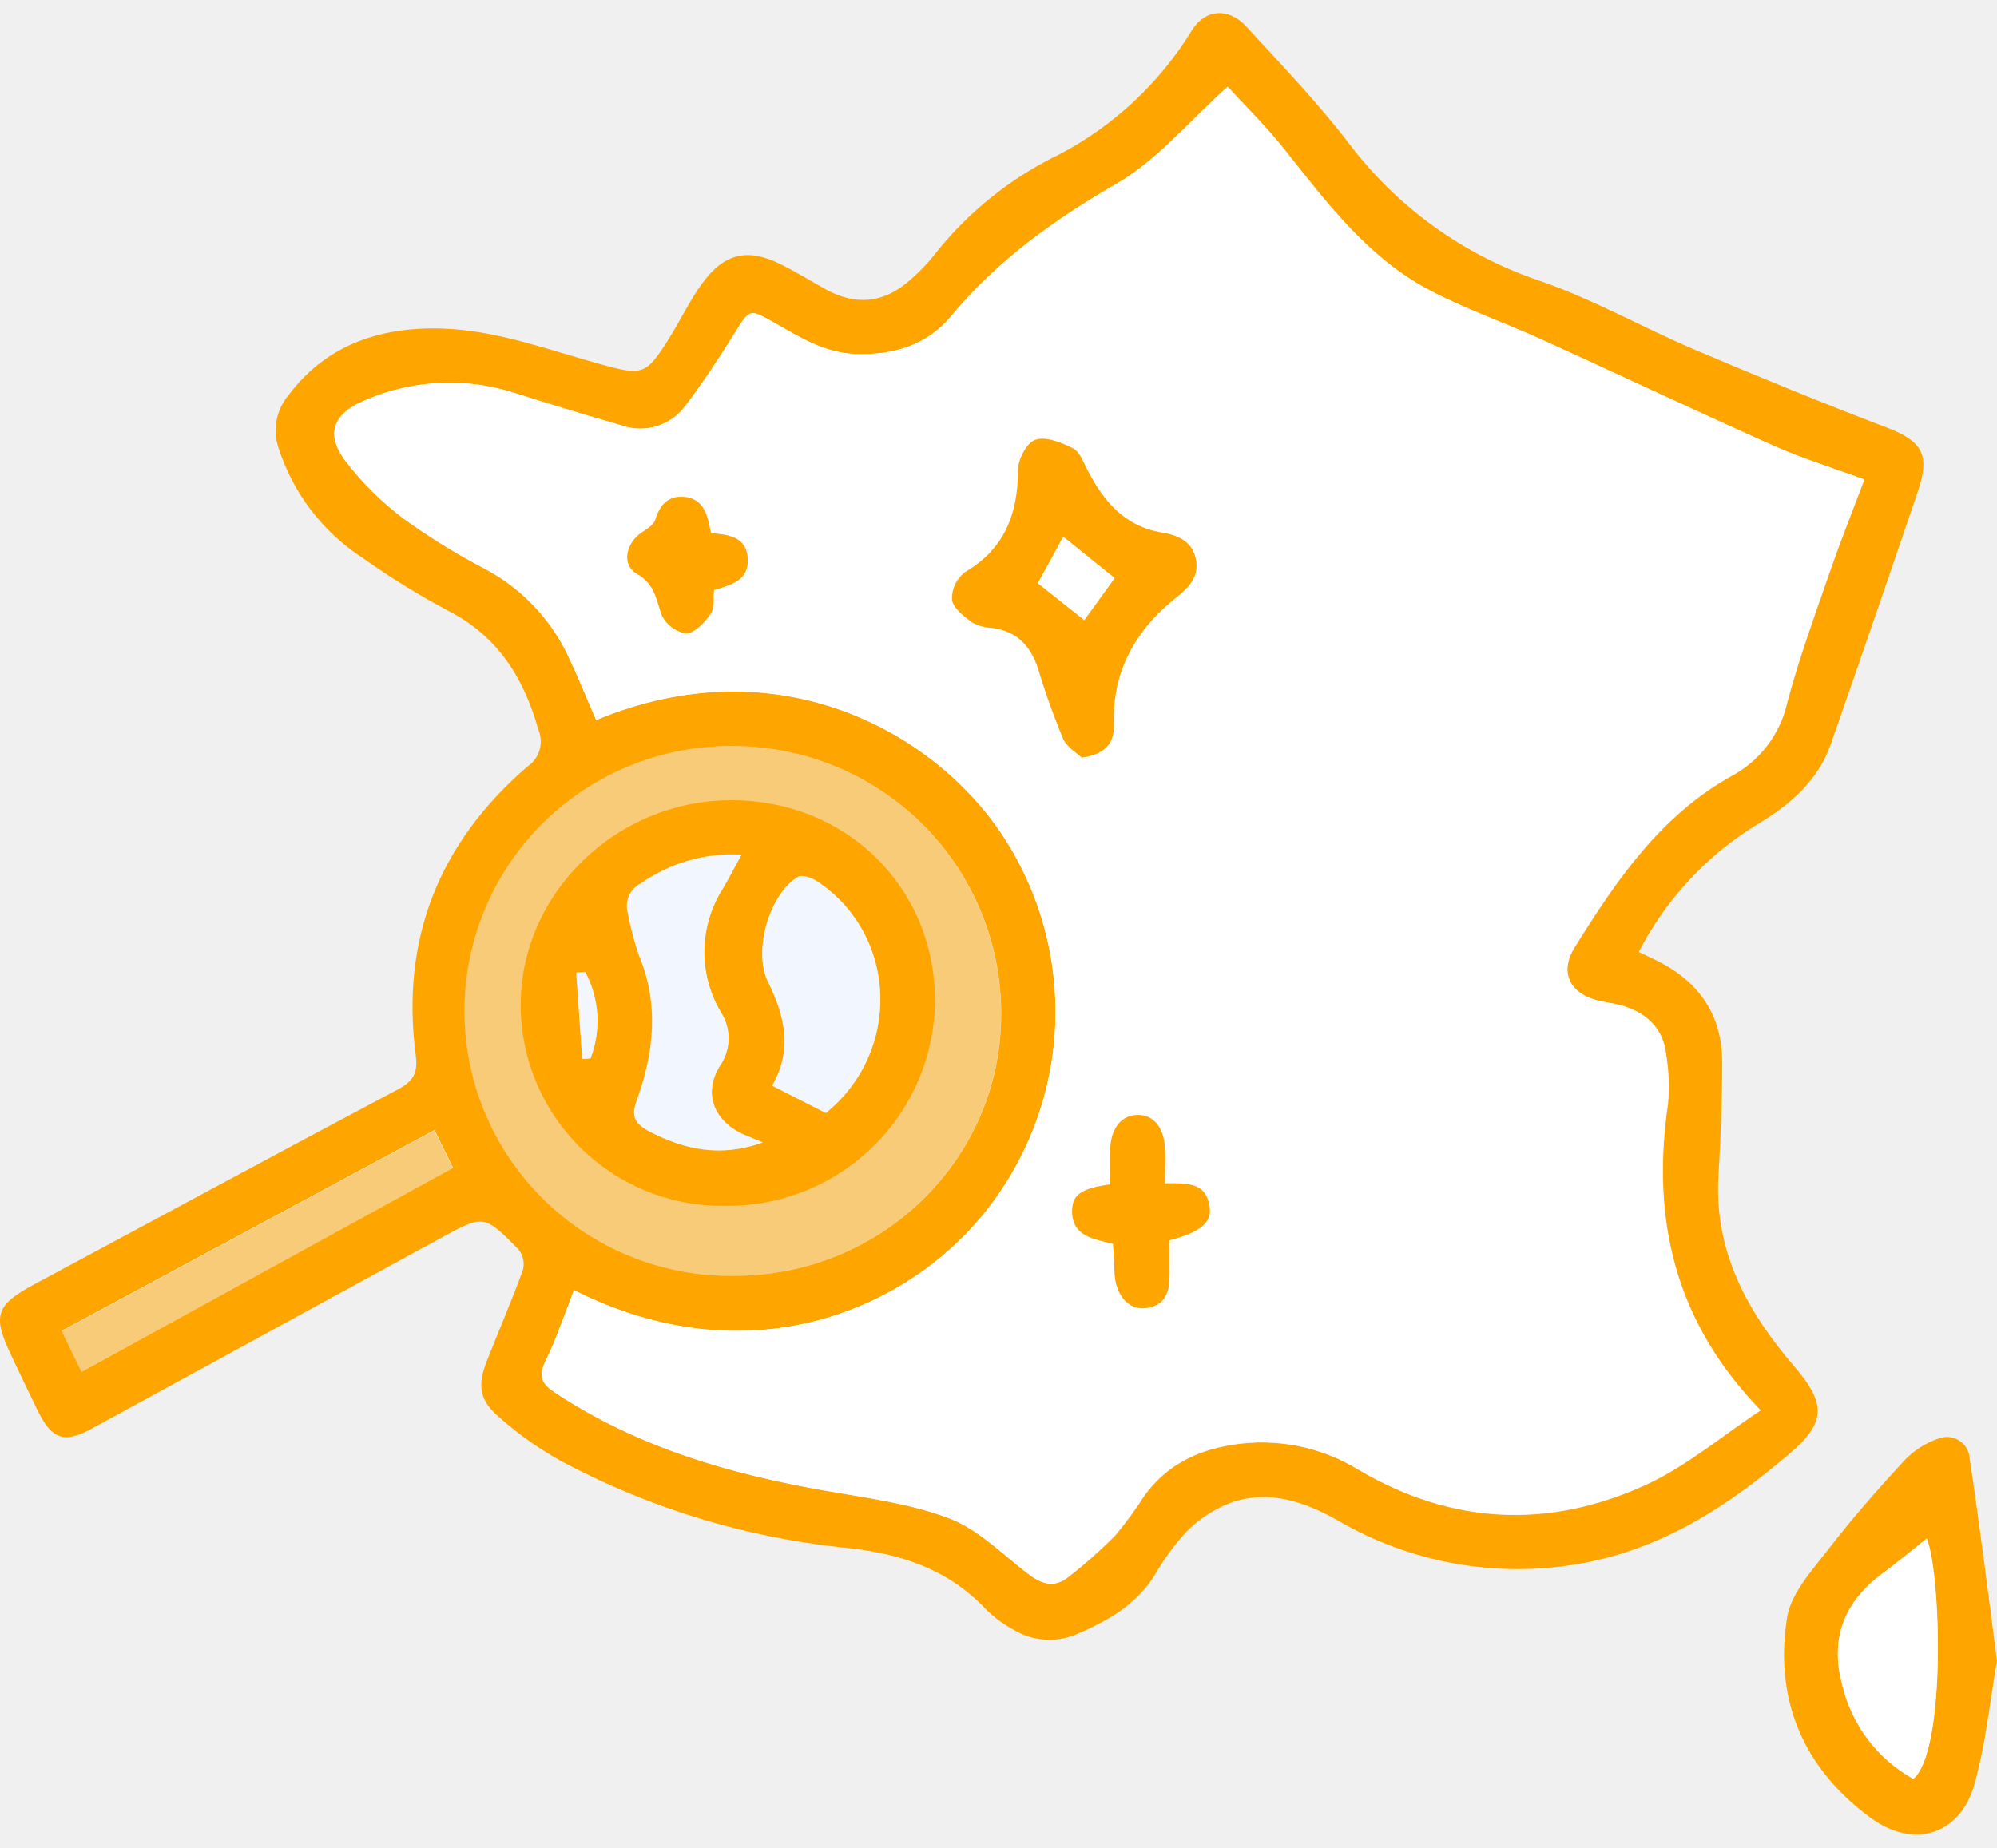
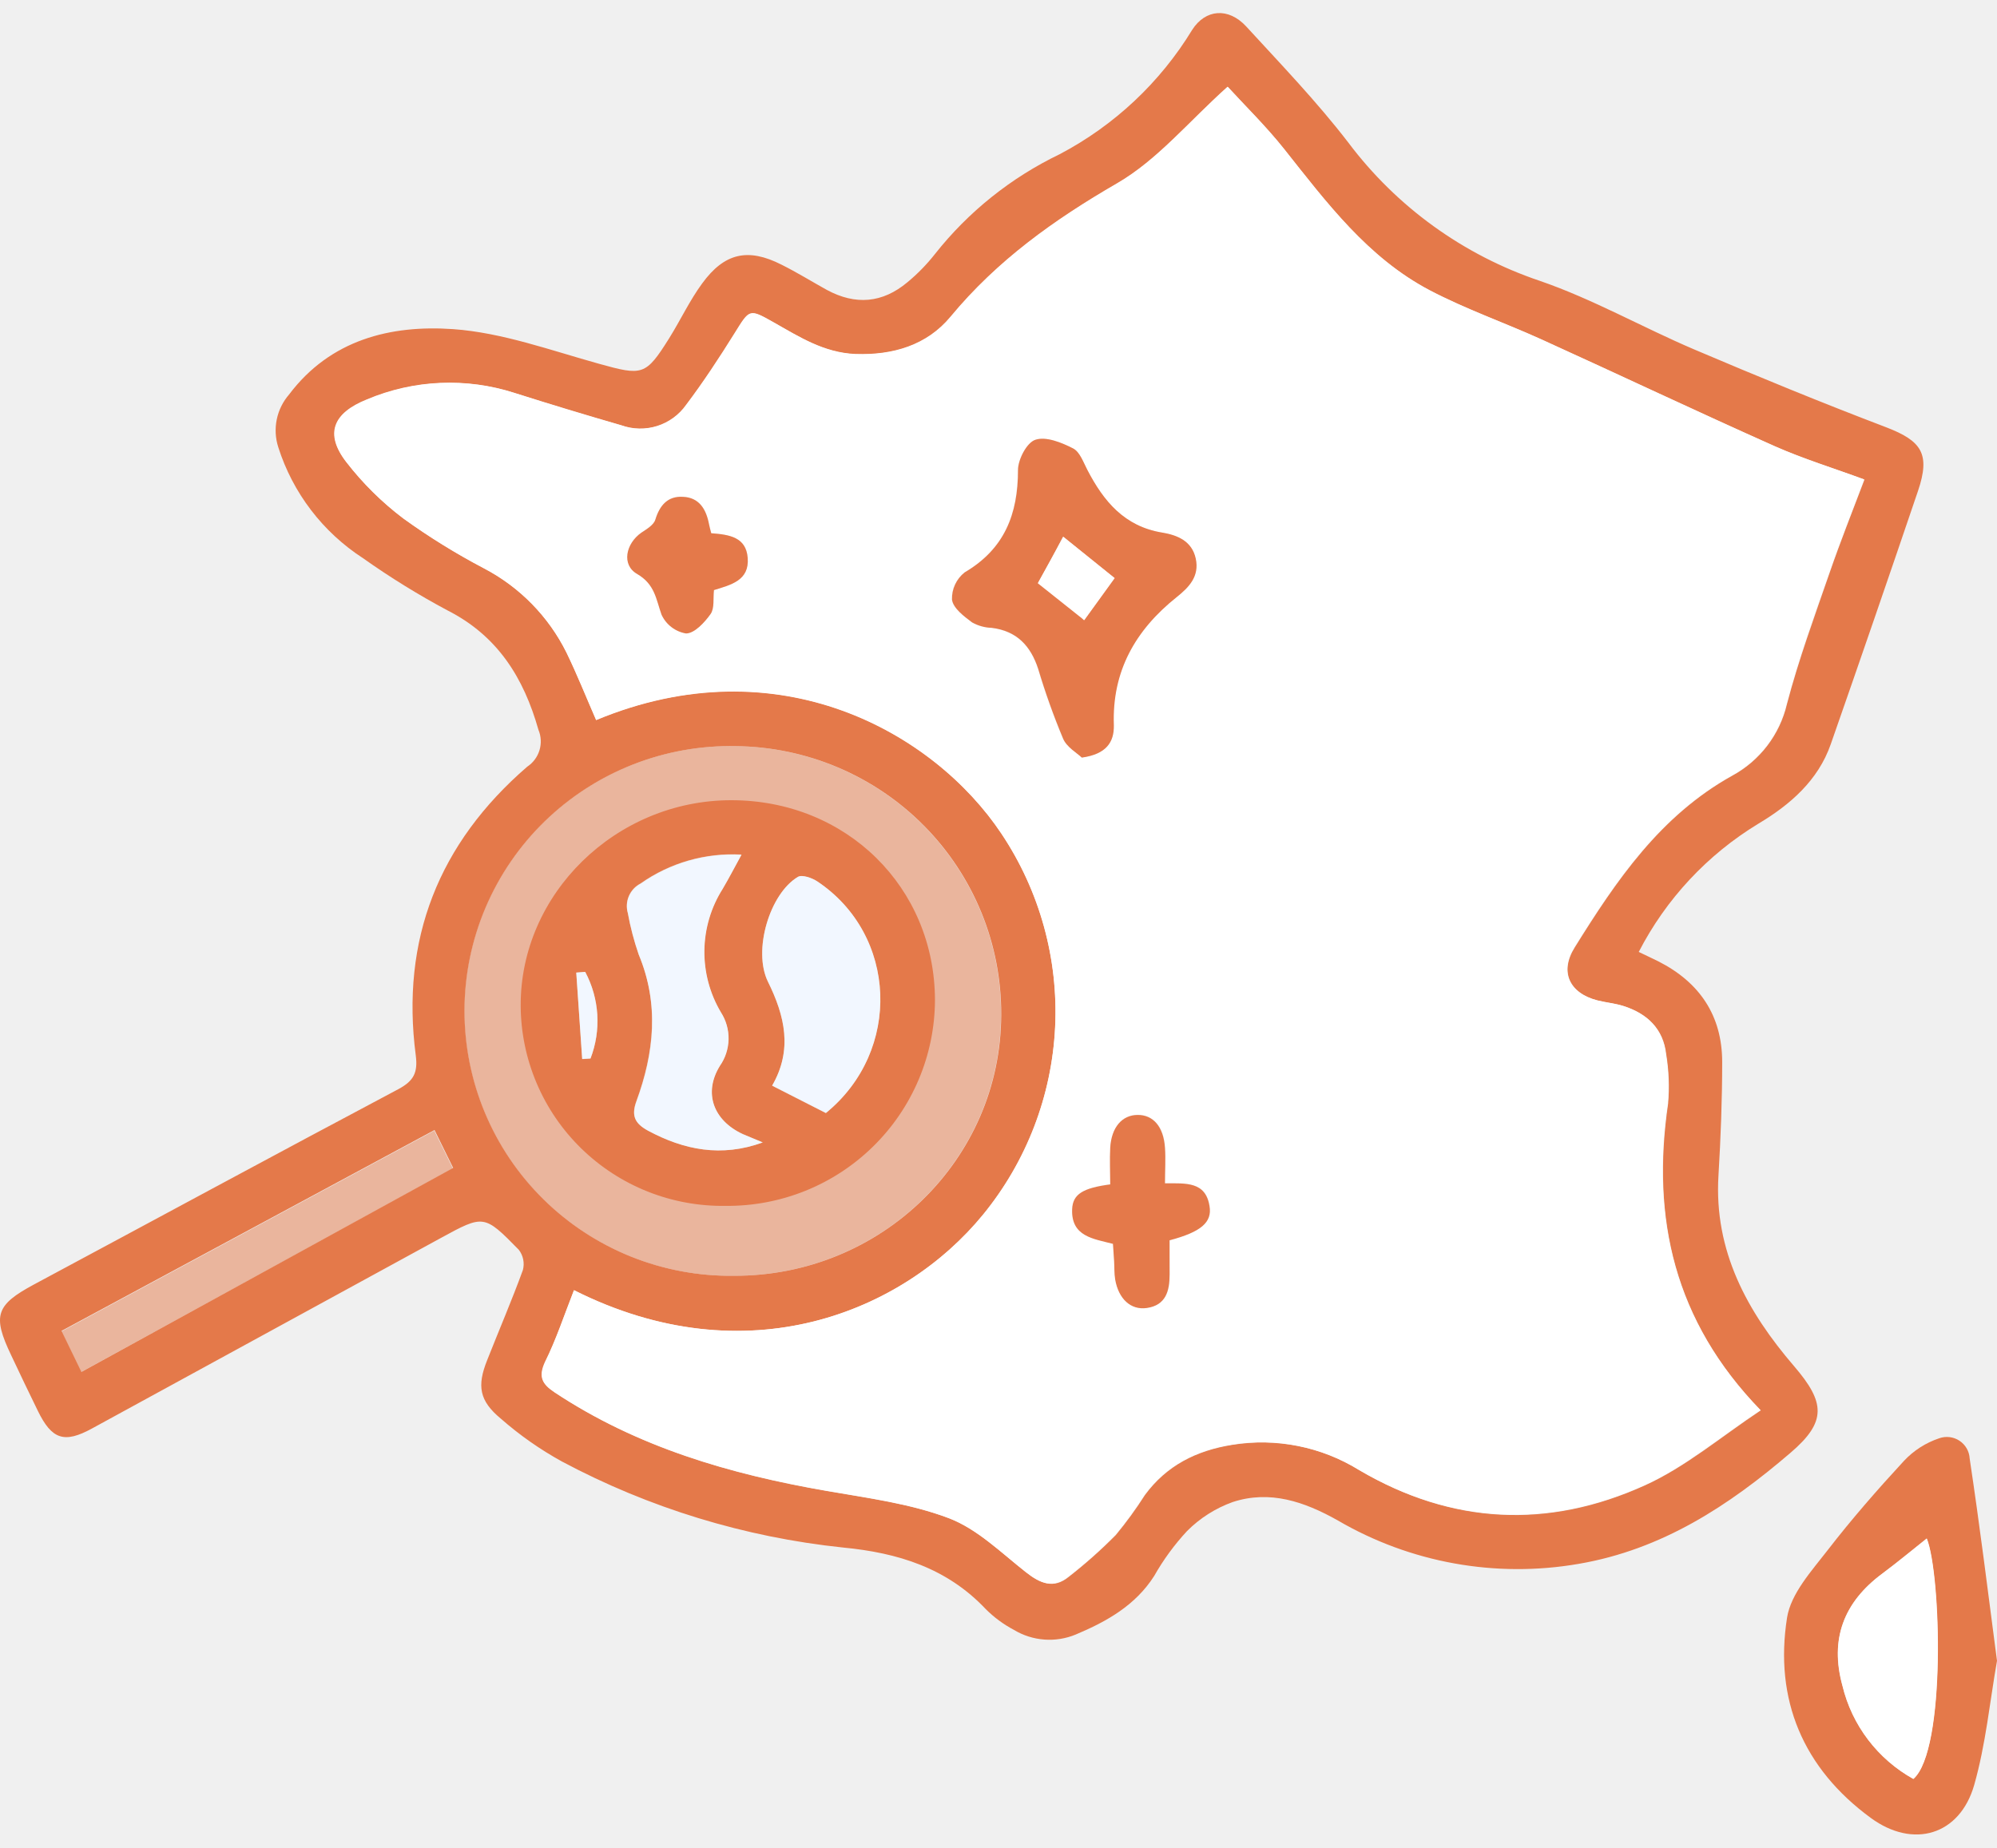
<svg xmlns="http://www.w3.org/2000/svg" width="134" height="124" viewBox="0 0 134 124" fill="none">
-   <path d="M109.961 63.89C110.442 64.124 110.86 64.312 111.274 64.521C114.043 65.925 115.555 68.159 115.56 71.269C115.56 73.813 115.463 76.358 115.31 78.903C115.003 83.966 117.24 88.032 120.387 91.696C122.476 94.129 122.583 95.421 120.147 97.503C115.999 101.065 111.514 104.002 105.941 104.958C100.365 105.927 94.624 104.89 89.744 102.032C87.511 100.78 85.208 99.996 82.715 100.811C81.561 101.226 80.514 101.891 79.65 102.76C78.799 103.677 78.059 104.69 77.443 105.778C76.182 107.752 74.256 108.831 72.187 109.701C71.519 109.979 70.795 110.095 70.073 110.041C69.352 109.987 68.653 109.765 68.034 109.391C67.338 109.023 66.701 108.553 66.144 107.996C63.539 105.233 60.239 104.215 56.567 103.864C49.963 103.172 43.556 101.211 37.702 98.088C36.24 97.283 34.87 96.322 33.616 95.223C32.155 94.017 31.997 93.019 32.691 91.284C33.493 89.248 34.346 87.274 35.087 85.238C35.148 85.006 35.155 84.763 35.107 84.527C35.059 84.292 34.958 84.07 34.811 83.879C32.482 81.503 32.462 81.518 29.576 83.091C21.777 87.355 13.974 91.618 6.165 95.879C4.306 96.897 3.473 96.602 2.543 94.699C1.934 93.454 1.335 92.204 0.745 90.948C-0.521 88.297 -0.276 87.584 2.278 86.21C10.451 81.829 18.573 77.427 26.746 73.091C27.767 72.541 28.043 71.981 27.9 70.847C26.878 63.06 29.433 56.597 35.378 51.457C35.773 51.195 36.063 50.805 36.2 50.352C36.337 49.9 36.312 49.415 36.129 48.979C35.143 45.503 33.407 42.684 30.03 40.969C28.07 39.922 26.177 38.752 24.365 37.468C21.656 35.714 19.643 33.077 18.67 30.007C18.478 29.407 18.444 28.767 18.571 28.149C18.698 27.532 18.982 26.957 19.395 26.48C22.169 22.796 26.214 21.799 30.393 22.089C33.698 22.323 36.952 23.514 40.19 24.414C43.112 25.223 43.321 25.229 44.91 22.689C45.666 21.478 46.289 20.145 47.122 19.015C48.608 16.979 50.187 16.618 52.439 17.763C53.461 18.272 54.483 18.903 55.474 19.453C57.409 20.501 59.218 20.343 60.888 18.944C61.567 18.383 62.183 17.752 62.727 17.061C64.972 14.216 67.839 11.921 71.109 10.348C74.775 8.418 77.847 5.534 79.997 2.002C80.881 0.618 82.419 0.476 83.619 1.773C85.953 4.318 88.37 6.832 90.474 9.57C93.714 13.885 98.192 17.12 103.316 18.847C106.891 20.078 110.217 21.977 113.706 23.463C117.95 25.269 122.226 27.025 126.542 28.669C128.953 29.59 129.541 30.465 128.698 32.954C126.774 38.626 124.823 44.292 122.844 49.951C121.991 52.394 120.101 54.022 117.986 55.284C114.566 57.361 111.789 60.339 109.961 63.89V63.89ZM38.515 86.592C37.861 88.261 37.325 89.885 36.594 91.416C36.124 92.404 36.41 92.897 37.222 93.452C42.77 97.136 48.971 98.943 55.468 100.068C58.237 100.551 61.087 100.918 63.677 101.9C65.593 102.627 67.197 104.225 68.862 105.533C69.807 106.276 70.696 106.663 71.712 105.834C72.826 104.967 73.882 104.028 74.874 103.024C75.58 102.169 76.234 101.272 76.83 100.337C78.286 98.363 80.273 97.36 82.684 96.974C85.641 96.496 88.671 97.099 91.215 98.673C97.431 102.337 103.903 102.633 110.38 99.691C113.103 98.46 115.488 96.429 118.15 94.658C112.337 88.668 110.804 81.763 111.933 74.068C112.028 72.964 111.985 71.853 111.805 70.76C111.616 69.055 110.544 68.037 108.96 67.534C108.388 67.35 107.78 67.299 107.198 67.152C105.298 66.643 104.644 65.223 105.666 63.59C108.46 59.096 111.407 54.75 116.234 52.063C117.152 51.565 117.954 50.879 118.587 50.05C119.22 49.221 119.67 48.268 119.907 47.254C120.688 44.277 121.761 41.366 122.767 38.45C123.488 36.363 124.3 34.318 125.107 32.19C123.064 31.432 121.02 30.806 119.074 29.946C113.838 27.61 108.659 25.157 103.438 22.786C100.956 21.661 98.361 20.75 95.96 19.498C91.787 17.305 89.023 13.595 86.168 9.997C84.957 8.47 83.547 7.096 82.393 5.834C79.783 8.175 77.678 10.755 74.976 12.318C70.747 14.765 66.926 17.498 63.805 21.269C62.221 23.178 59.953 23.86 57.425 23.773C55.31 23.702 53.655 22.623 51.928 21.646C50.284 20.715 50.319 20.755 49.308 22.384C48.297 24.012 47.214 25.641 46.059 27.188C45.585 27.859 44.903 28.356 44.118 28.604C43.333 28.851 42.487 28.834 41.712 28.557C39.328 27.878 36.945 27.156 34.561 26.389C31.31 25.338 27.787 25.491 24.641 26.821C22.358 27.737 21.791 29.132 23.262 31.03C24.358 32.447 25.638 33.713 27.067 34.796C28.793 36.043 30.606 37.165 32.492 38.155C34.879 39.407 36.809 41.376 38.009 43.783C38.729 45.264 39.337 46.801 40.001 48.317C52.22 43.228 62.66 49.137 67.202 55.951C69.761 59.786 71.022 64.337 70.799 68.938C70.575 73.538 68.88 77.947 65.96 81.518C60.622 88.058 50.11 92.429 38.515 86.592V86.592ZM49.242 85.625C59.131 85.656 67.161 77.819 67.181 68.119C67.21 63.377 65.352 58.816 62.014 55.435C58.676 52.054 54.129 50.128 49.369 50.078C47.002 50.031 44.649 50.453 42.447 51.321C40.245 52.189 38.238 53.485 36.544 55.133C34.85 56.781 33.502 58.749 32.579 60.922C31.656 63.094 31.176 65.428 31.168 67.787C31.16 70.146 31.622 72.483 32.53 74.662C33.437 76.841 34.771 78.819 36.453 80.479C38.135 82.139 40.133 83.449 42.328 84.333C44.524 85.216 46.874 85.656 49.242 85.625V85.625ZM5.465 92.078L30.408 78.388L29.157 75.844L4.127 89.325L5.465 92.078Z" fill="orange" />
-   <path d="M134 111.467C133.515 114.22 133.249 117.065 132.468 119.808C131.502 123.172 128.381 124.103 125.531 122.012C120.98 118.678 119.049 114.068 119.912 108.572C120.173 106.948 121.557 105.437 122.64 104.037C124.244 101.961 125.986 99.966 127.748 98.058C128.399 97.359 129.216 96.834 130.123 96.531C130.348 96.451 130.588 96.425 130.825 96.454C131.062 96.484 131.288 96.568 131.487 96.7C131.685 96.832 131.85 97.008 131.968 97.215C132.086 97.421 132.154 97.652 132.166 97.89C132.841 102.373 133.397 106.851 134 111.467ZM128.381 119.396C130.598 117.472 130.215 105.564 129.28 103.259C128.391 103.961 127.365 104.821 126.292 105.62C123.702 107.538 122.767 110.027 123.626 113.141C123.942 114.456 124.529 115.69 125.35 116.767C126.17 117.843 127.206 118.739 128.391 119.396H128.381Z" fill="orange" />
+   <path d="M109.961 63.89C110.442 64.124 110.86 64.312 111.274 64.521C114.043 65.925 115.555 68.159 115.56 71.269C115.56 73.813 115.463 76.358 115.31 78.903C115.003 83.966 117.24 88.032 120.387 91.696C122.476 94.129 122.583 95.421 120.147 97.503C115.999 101.065 111.514 104.002 105.941 104.958C100.365 105.927 94.624 104.89 89.744 102.032C87.511 100.78 85.208 99.996 82.715 100.811C81.561 101.226 80.514 101.891 79.65 102.76C78.799 103.677 78.059 104.69 77.443 105.778C76.182 107.752 74.256 108.831 72.187 109.701C71.519 109.979 70.795 110.095 70.073 110.041C69.352 109.987 68.653 109.765 68.034 109.391C67.338 109.023 66.701 108.553 66.144 107.996C63.539 105.233 60.239 104.215 56.567 103.864C49.963 103.172 43.556 101.211 37.702 98.088C36.24 97.283 34.87 96.322 33.616 95.223C32.155 94.017 31.997 93.019 32.691 91.284C33.493 89.248 34.346 87.274 35.087 85.238C35.148 85.006 35.155 84.763 35.107 84.527C35.059 84.292 34.958 84.07 34.811 83.879C32.482 81.503 32.462 81.518 29.576 83.091C21.777 87.355 13.974 91.618 6.165 95.879C4.306 96.897 3.473 96.602 2.543 94.699C1.934 93.454 1.335 92.204 0.745 90.948C-0.521 88.297 -0.276 87.584 2.278 86.21C10.451 81.829 18.573 77.427 26.746 73.091C27.767 72.541 28.043 71.981 27.9 70.847C26.878 63.06 29.433 56.597 35.378 51.457C35.773 51.195 36.063 50.805 36.2 50.352C36.337 49.9 36.312 49.415 36.129 48.979C35.143 45.503 33.407 42.684 30.03 40.969C28.07 39.922 26.177 38.752 24.365 37.468C21.656 35.714 19.643 33.077 18.67 30.007C18.478 29.407 18.444 28.767 18.571 28.149C18.698 27.532 18.982 26.957 19.395 26.48C22.169 22.796 26.214 21.799 30.393 22.089C33.698 22.323 36.952 23.514 40.19 24.414C43.112 25.223 43.321 25.229 44.91 22.689C45.666 21.478 46.289 20.145 47.122 19.015C48.608 16.979 50.187 16.618 52.439 17.763C53.461 18.272 54.483 18.903 55.474 19.453C57.409 20.501 59.218 20.343 60.888 18.944C61.567 18.383 62.183 17.752 62.727 17.061C64.972 14.216 67.839 11.921 71.109 10.348C74.775 8.418 77.847 5.534 79.997 2.002C80.881 0.618 82.419 0.476 83.619 1.773C85.953 4.318 88.37 6.832 90.474 9.57C93.714 13.885 98.192 17.12 103.316 18.847C106.891 20.078 110.217 21.977 113.706 23.463C117.95 25.269 122.226 27.025 126.542 28.669C128.953 29.59 129.541 30.465 128.698 32.954C126.774 38.626 124.823 44.292 122.844 49.951C121.991 52.394 120.101 54.022 117.986 55.284C114.566 57.361 111.789 60.339 109.961 63.89V63.89ZM38.515 86.592C37.861 88.261 37.325 89.885 36.594 91.416C36.124 92.404 36.41 92.897 37.222 93.452C42.77 97.136 48.971 98.943 55.468 100.068C58.237 100.551 61.087 100.918 63.677 101.9C65.593 102.627 67.197 104.225 68.862 105.533C69.807 106.276 70.696 106.663 71.712 105.834C72.826 104.967 73.882 104.028 74.874 103.024C75.58 102.169 76.234 101.272 76.83 100.337C78.286 98.363 80.273 97.36 82.684 96.974C85.641 96.496 88.671 97.099 91.215 98.673C97.431 102.337 103.903 102.633 110.38 99.691C113.103 98.46 115.488 96.429 118.15 94.658C112.337 88.668 110.804 81.763 111.933 74.068C112.028 72.964 111.985 71.853 111.805 70.76C111.616 69.055 110.544 68.037 108.96 67.534C108.388 67.35 107.78 67.299 107.198 67.152C105.298 66.643 104.644 65.223 105.666 63.59C108.46 59.096 111.407 54.75 116.234 52.063C117.152 51.565 117.954 50.879 118.587 50.05C119.22 49.221 119.67 48.268 119.907 47.254C120.688 44.277 121.761 41.366 122.767 38.45C123.488 36.363 124.3 34.318 125.107 32.19C123.064 31.432 121.02 30.806 119.074 29.946C113.838 27.61 108.659 25.157 103.438 22.786C100.956 21.661 98.361 20.75 95.96 19.498C91.787 17.305 89.023 13.595 86.168 9.997C84.957 8.47 83.547 7.096 82.393 5.834C79.783 8.175 77.678 10.755 74.976 12.318C70.747 14.765 66.926 17.498 63.805 21.269C62.221 23.178 59.953 23.86 57.425 23.773C55.31 23.702 53.655 22.623 51.928 21.646C50.284 20.715 50.319 20.755 49.308 22.384C48.297 24.012 47.214 25.641 46.059 27.188C45.585 27.859 44.903 28.356 44.118 28.604C43.333 28.851 42.487 28.834 41.712 28.557C39.328 27.878 36.945 27.156 34.561 26.389C31.31 25.338 27.787 25.491 24.641 26.821C22.358 27.737 21.791 29.132 23.262 31.03C24.358 32.447 25.638 33.713 27.067 34.796C28.793 36.043 30.606 37.165 32.492 38.155C34.879 39.407 36.809 41.376 38.009 43.783C38.729 45.264 39.337 46.801 40.001 48.317C52.22 43.228 62.66 49.137 67.202 55.951C69.761 59.786 71.022 64.337 70.799 68.938C70.575 73.538 68.88 77.947 65.96 81.518C60.622 88.058 50.11 92.429 38.515 86.592V86.592ZM49.242 85.625C59.131 85.656 67.161 77.819 67.181 68.119C67.21 63.377 65.352 58.816 62.014 55.435C58.676 52.054 54.129 50.128 49.369 50.078C47.002 50.031 44.649 50.453 42.447 51.321C40.245 52.189 38.238 53.485 36.544 55.133C34.85 56.781 33.502 58.749 32.579 60.922C31.656 63.094 31.176 65.428 31.168 67.787C31.16 70.146 31.622 72.483 32.53 74.662C33.437 76.841 34.771 78.819 36.453 80.479C38.135 82.139 40.133 83.449 42.328 84.333C44.524 85.216 46.874 85.656 49.242 85.625V85.625ZM5.465 92.078L30.408 78.388L29.157 75.844L4.127 89.325L5.465 92.078Z" fill="#e4794a" />
+   <path d="M134 111.467C133.515 114.22 133.249 117.065 132.468 119.808C131.502 123.172 128.381 124.103 125.531 122.012C120.98 118.678 119.049 114.068 119.912 108.572C120.173 106.948 121.557 105.437 122.64 104.037C124.244 101.961 125.986 99.966 127.748 98.058C128.399 97.359 129.216 96.834 130.123 96.531C130.348 96.451 130.588 96.425 130.825 96.454C131.062 96.484 131.288 96.568 131.487 96.7C131.685 96.832 131.85 97.008 131.968 97.215C132.086 97.421 132.154 97.652 132.166 97.89C132.841 102.373 133.397 106.851 134 111.467ZM128.381 119.396C130.598 117.472 130.215 105.564 129.28 103.259C128.391 103.961 127.365 104.821 126.292 105.62C123.702 107.538 122.767 110.027 123.626 113.141C123.942 114.456 124.529 115.69 125.35 116.767C126.17 117.843 127.206 118.739 128.391 119.396H128.381Z" fill="#e4794a" />
  <path d="M38.515 86.592C50.11 92.429 60.623 88.042 65.961 81.534C68.88 77.962 70.575 73.554 70.799 68.953C71.022 64.353 69.762 59.802 67.202 55.966C62.661 49.147 52.22 43.244 40.001 48.333C39.337 46.806 38.729 45.279 38.009 43.798C36.808 41.376 34.868 39.395 32.467 38.139C30.581 37.15 28.768 36.028 27.042 34.781C25.612 33.698 24.333 32.432 23.236 31.015C21.765 29.117 22.332 27.722 24.616 26.806C27.762 25.476 31.285 25.322 34.536 26.374C36.919 27.127 39.303 27.849 41.687 28.541C42.462 28.819 43.307 28.836 44.093 28.588C44.878 28.341 45.56 27.844 46.034 27.172C47.188 25.646 48.261 24.007 49.283 22.369C50.304 20.73 50.258 20.699 51.903 21.631C53.63 22.608 55.285 23.666 57.399 23.758C59.928 23.844 62.196 23.162 63.779 21.254C66.9 17.483 70.721 14.75 74.951 12.302C77.653 10.74 79.757 8.16 82.368 5.819C83.522 7.081 84.922 8.455 86.143 9.982C88.998 13.58 91.761 17.29 95.935 19.483C98.336 20.745 100.93 21.646 103.413 22.77C108.633 25.142 113.813 27.595 119.049 29.931C120.985 30.791 123.023 31.417 125.082 32.175C124.285 34.302 123.462 36.348 122.742 38.435C121.72 41.351 120.663 44.261 119.881 47.239C119.644 48.253 119.195 49.206 118.562 50.035C117.929 50.863 117.127 51.55 116.209 52.048C111.382 54.735 108.434 59.081 105.64 63.574C104.619 65.228 105.288 66.663 107.173 67.137C107.755 67.284 108.363 67.335 108.935 67.518C110.518 68.027 111.591 69.045 111.78 70.745C111.96 71.838 112.003 72.949 111.908 74.053C110.779 81.747 112.311 88.653 118.124 94.643C115.437 96.414 113.078 98.444 110.355 99.676C103.878 102.602 97.406 102.307 91.189 98.658C88.645 97.084 85.615 96.48 82.659 96.958C80.248 97.345 78.261 98.348 76.805 100.322C76.208 101.257 75.555 102.154 74.849 103.009C73.857 104.013 72.801 104.951 71.687 105.818C70.665 106.648 69.781 106.261 68.836 105.518C67.171 104.21 65.567 102.612 63.652 101.885C61.062 100.902 58.212 100.536 55.443 100.052C48.961 98.923 42.744 97.116 37.197 93.437C36.385 92.902 36.099 92.419 36.569 91.401C37.325 89.885 37.861 88.261 38.515 86.592ZM72.591 50.847C74.22 50.618 74.762 49.829 74.721 48.674C74.588 45.045 76.172 42.282 78.94 40.073C79.763 39.417 80.473 38.658 80.217 37.493C79.962 36.328 78.971 35.91 77.949 35.742C75.431 35.325 74.041 33.646 72.954 31.559C72.678 31.05 72.443 30.328 71.983 30.094C71.217 29.702 70.175 29.279 69.465 29.514C68.888 29.707 68.285 30.852 68.29 31.549C68.29 34.506 67.406 36.842 64.714 38.414C64.438 38.631 64.216 38.91 64.068 39.229C63.92 39.547 63.849 39.896 63.861 40.246C63.943 40.806 64.663 41.346 65.21 41.773C65.614 42 66.068 42.126 66.533 42.139C68.198 42.368 69.148 43.33 69.644 44.892C70.118 46.48 70.675 48.041 71.314 49.569C71.59 50.144 72.269 50.536 72.591 50.847ZM78.481 83.243C80.585 82.684 81.346 82.042 81.172 80.933C80.912 79.294 79.594 79.406 78.184 79.406C78.184 78.551 78.23 77.773 78.184 77.009C78.087 75.595 77.398 74.811 76.345 74.816C75.293 74.821 74.593 75.645 74.511 77.019C74.46 77.839 74.511 78.663 74.511 79.478C72.678 79.722 71.983 80.139 71.957 81.142C71.881 82.984 73.393 83.126 74.695 83.467C74.726 83.879 74.752 84.246 74.772 84.607C74.793 84.969 74.772 85.447 74.844 85.854C75.068 87.162 75.865 87.925 76.963 87.773C78.261 87.589 78.496 86.628 78.496 85.528C78.48 84.77 78.481 83.986 78.481 83.243ZM47.725 35.788C47.658 35.524 47.607 35.351 47.577 35.172C47.388 34.155 46.928 33.376 45.825 33.33C44.803 33.285 44.292 33.91 43.975 34.857C43.868 35.213 43.398 35.493 43.041 35.732C41.983 36.455 41.692 37.9 42.749 38.506C43.945 39.188 44.016 40.185 44.389 41.239C44.539 41.567 44.767 41.854 45.054 42.074C45.34 42.294 45.677 42.441 46.034 42.501C46.601 42.501 47.275 41.768 47.679 41.198C47.955 40.806 47.842 40.145 47.909 39.59C49.037 39.239 50.294 38.969 50.172 37.427C50.044 36.053 48.951 35.88 47.725 35.788Z" fill="white" />
-   <path opacity="0.5" d="M49.226 85.625C46.859 85.656 44.508 85.216 42.313 84.333C40.117 83.449 38.12 82.139 36.438 80.479C34.756 78.819 33.422 76.841 32.515 74.662C31.607 72.483 31.144 70.146 31.153 67.787C31.161 65.428 31.641 63.094 32.564 60.922C33.487 58.749 34.835 56.781 36.529 55.133C38.223 53.485 40.23 52.189 42.431 51.321C44.633 50.453 46.987 50.031 49.354 50.078C54.114 50.128 58.66 52.054 61.998 55.435C65.337 58.816 67.195 63.377 67.166 68.119C67.145 77.819 59.116 85.656 49.226 85.625Z" fill="orange" />
-   <path opacity="0.5" d="M5.45 92.078L4.112 89.365L29.141 75.885L30.393 78.429L5.45 92.078Z" fill="orange" />
+   <path opacity="0.5" d="M49.226 85.625C46.859 85.656 44.508 85.216 42.313 84.333C40.117 83.449 38.12 82.139 36.438 80.479C34.756 78.819 33.422 76.841 32.515 74.662C31.607 72.483 31.144 70.146 31.153 67.787C31.161 65.428 31.641 63.094 32.564 60.922C33.487 58.749 34.835 56.781 36.529 55.133C38.223 53.485 40.23 52.189 42.431 51.321C44.633 50.453 46.987 50.031 49.354 50.078C54.114 50.128 58.66 52.054 61.998 55.435C65.337 58.816 67.195 63.377 67.166 68.119C67.145 77.819 59.116 85.656 49.226 85.625Z" fill="#e4794a" />
+   <path opacity="0.5" d="M5.45 92.078L4.112 89.365L29.141 75.885L30.393 78.429L5.45 92.078Z" fill="#e4794a" />
  <path d="M128.391 119.396C127.208 118.738 126.174 117.842 125.355 116.765C124.537 115.689 123.951 114.455 123.636 113.141C122.778 110.027 123.712 107.544 126.302 105.62C127.375 104.821 128.402 103.961 129.29 103.259C130.241 105.564 130.608 117.472 128.391 119.396Z" fill="white" />
-   <path d="M72.591 50.847C72.269 50.536 71.569 50.144 71.334 49.569C70.695 48.041 70.138 46.48 69.664 44.892C69.153 43.33 68.218 42.348 66.553 42.139C66.089 42.126 65.635 42 65.23 41.773C64.683 41.366 63.963 40.826 63.881 40.246C63.869 39.896 63.94 39.547 64.088 39.229C64.237 38.91 64.458 38.631 64.734 38.414C67.406 36.842 68.31 34.506 68.31 31.549C68.31 30.832 68.908 29.686 69.485 29.514C70.195 29.279 71.237 29.702 72.003 30.094C72.463 30.328 72.698 31.035 72.974 31.559C74.062 33.646 75.451 35.325 77.969 35.742C78.991 35.91 79.982 36.302 80.237 37.493C80.493 38.684 79.783 39.417 78.96 40.073C76.192 42.282 74.608 45.045 74.741 48.674C74.762 49.829 74.22 50.618 72.591 50.847ZM69.638 39.142L70.175 38.669L72.729 41.62L74.772 38.796L71.329 36.022C70.777 37.081 70.21 38.114 69.638 39.147V39.142Z" fill="orange" />
-   <path d="M78.48 83.243C78.48 83.997 78.48 84.77 78.48 85.544C78.48 86.643 78.23 87.605 76.948 87.788C75.875 87.941 75.053 87.177 74.828 85.869C74.762 85.462 74.782 85.04 74.756 84.623C74.731 84.205 74.71 83.895 74.68 83.483C73.377 83.142 71.865 82.999 71.942 81.157C71.983 80.139 72.677 79.737 74.496 79.493C74.496 78.679 74.455 77.854 74.496 77.035C74.578 75.661 75.288 74.841 76.33 74.831C77.372 74.821 78.072 75.61 78.169 77.025C78.225 77.788 78.169 78.551 78.169 79.422C79.579 79.422 80.896 79.294 81.157 80.948C81.346 82.042 80.585 82.684 78.48 83.243Z" fill="orange" />
-   <path d="M47.725 35.788C48.951 35.88 50.064 36.053 50.171 37.442C50.294 38.969 49.037 39.254 47.908 39.605C47.842 40.16 47.955 40.821 47.679 41.213C47.275 41.783 46.601 42.511 46.034 42.516C45.677 42.456 45.34 42.309 45.054 42.089C44.767 41.869 44.539 41.582 44.389 41.254C44.016 40.2 43.945 39.218 42.749 38.521C41.692 37.916 41.983 36.486 43.041 35.748C43.398 35.508 43.868 35.239 43.975 34.872C44.267 33.91 44.813 33.285 45.825 33.346C46.928 33.391 47.388 34.195 47.577 35.188C47.607 35.351 47.658 35.524 47.725 35.788Z" fill="orange" />
-   <path d="M48.685 80.933C46.895 80.96 45.118 80.633 43.457 79.972C41.795 79.31 40.281 78.327 39.003 77.079C37.724 75.831 36.707 74.344 36.01 72.701C35.312 71.06 34.948 69.296 34.939 67.513C34.898 59.992 41.334 53.707 49.068 53.707C56.802 53.707 62.722 59.559 62.737 67.126C62.73 68.954 62.36 70.762 61.649 72.446C60.938 74.13 59.899 75.658 58.593 76.941C57.287 78.225 55.74 79.238 54.039 79.923C52.339 80.608 50.519 80.951 48.685 80.933V80.933ZM51.183 76.684C50.728 76.49 50.273 76.307 49.829 76.103C47.868 75.203 47.183 73.366 48.297 71.523C48.664 70.998 48.867 70.375 48.879 69.734C48.891 69.094 48.711 68.464 48.363 67.925C47.617 66.667 47.234 65.227 47.256 63.766C47.278 62.304 47.703 60.877 48.486 59.641C48.899 58.938 49.278 58.211 49.747 57.35C47.336 57.215 44.95 57.899 42.979 59.289C42.628 59.469 42.351 59.765 42.195 60.126C42.038 60.487 42.012 60.891 42.121 61.269C42.293 62.216 42.537 63.148 42.852 64.058C44.251 67.376 43.873 70.674 42.698 73.9C42.336 74.887 42.601 75.396 43.475 75.874C45.901 77.198 48.409 77.671 51.183 76.674V76.684ZM55.417 74.709C60.526 70.536 60.214 62.75 54.845 59.167C54.488 58.928 53.824 58.694 53.538 58.862C51.642 59.992 50.498 63.808 51.53 65.895C52.674 68.21 53.195 70.475 51.811 72.872L55.417 74.709ZM39.266 65.239L38.668 65.284L39.066 71.086L39.623 71.05C39.986 70.111 40.142 69.105 40.08 68.1C40.019 67.096 39.741 66.116 39.266 65.228V65.239Z" fill="orange" />
+   <path d="M72.591 50.847C72.269 50.536 71.569 50.144 71.334 49.569C70.695 48.041 70.138 46.48 69.664 44.892C69.153 43.33 68.218 42.348 66.553 42.139C66.089 42.126 65.635 42 65.23 41.773C64.683 41.366 63.963 40.826 63.881 40.246C63.869 39.896 63.94 39.547 64.088 39.229C64.237 38.91 64.458 38.631 64.734 38.414C67.406 36.842 68.31 34.506 68.31 31.549C68.31 30.832 68.908 29.686 69.485 29.514C70.195 29.279 71.237 29.702 72.003 30.094C72.463 30.328 72.698 31.035 72.974 31.559C74.062 33.646 75.451 35.325 77.969 35.742C78.991 35.91 79.982 36.302 80.237 37.493C80.493 38.684 79.783 39.417 78.96 40.073C76.192 42.282 74.608 45.045 74.741 48.674C74.762 49.829 74.22 50.618 72.591 50.847ZM69.638 39.142L70.175 38.669L72.729 41.62L74.772 38.796L71.329 36.022C70.777 37.081 70.21 38.114 69.638 39.147V39.142Z" fill="#e4794a" />
+   <path d="M78.48 83.243C78.48 83.997 78.48 84.77 78.48 85.544C78.48 86.643 78.23 87.605 76.948 87.788C75.875 87.941 75.053 87.177 74.828 85.869C74.762 85.462 74.782 85.04 74.756 84.623C74.731 84.205 74.71 83.895 74.68 83.483C73.377 83.142 71.865 82.999 71.942 81.157C71.983 80.139 72.677 79.737 74.496 79.493C74.496 78.679 74.455 77.854 74.496 77.035C74.578 75.661 75.288 74.841 76.33 74.831C77.372 74.821 78.072 75.61 78.169 77.025C78.225 77.788 78.169 78.551 78.169 79.422C79.579 79.422 80.896 79.294 81.157 80.948C81.346 82.042 80.585 82.684 78.48 83.243Z" fill="#e4794a" />
+   <path d="M47.725 35.788C48.951 35.88 50.064 36.053 50.171 37.442C50.294 38.969 49.037 39.254 47.908 39.605C47.842 40.16 47.955 40.821 47.679 41.213C47.275 41.783 46.601 42.511 46.034 42.516C45.677 42.456 45.34 42.309 45.054 42.089C44.767 41.869 44.539 41.582 44.389 41.254C44.016 40.2 43.945 39.218 42.749 38.521C41.692 37.916 41.983 36.486 43.041 35.748C43.398 35.508 43.868 35.239 43.975 34.872C44.267 33.91 44.813 33.285 45.825 33.346C46.928 33.391 47.388 34.195 47.577 35.188C47.607 35.351 47.658 35.524 47.725 35.788Z" fill="#e4794a" />
+   <path d="M48.685 80.933C46.895 80.96 45.118 80.633 43.457 79.972C41.795 79.31 40.281 78.327 39.003 77.079C37.724 75.831 36.707 74.344 36.01 72.701C35.312 71.06 34.948 69.296 34.939 67.513C34.898 59.992 41.334 53.707 49.068 53.707C56.802 53.707 62.722 59.559 62.737 67.126C62.73 68.954 62.36 70.762 61.649 72.446C60.938 74.13 59.899 75.658 58.593 76.941C57.287 78.225 55.74 79.238 54.039 79.923C52.339 80.608 50.519 80.951 48.685 80.933V80.933ZM51.183 76.684C50.728 76.49 50.273 76.307 49.829 76.103C47.868 75.203 47.183 73.366 48.297 71.523C48.664 70.998 48.867 70.375 48.879 69.734C48.891 69.094 48.711 68.464 48.363 67.925C47.617 66.667 47.234 65.227 47.256 63.766C47.278 62.304 47.703 60.877 48.486 59.641C48.899 58.938 49.278 58.211 49.747 57.35C47.336 57.215 44.95 57.899 42.979 59.289C42.628 59.469 42.351 59.765 42.195 60.126C42.038 60.487 42.012 60.891 42.121 61.269C42.293 62.216 42.537 63.148 42.852 64.058C44.251 67.376 43.873 70.674 42.698 73.9C42.336 74.887 42.601 75.396 43.475 75.874C45.901 77.198 48.409 77.671 51.183 76.674V76.684ZM55.417 74.709C60.526 70.536 60.214 62.75 54.845 59.167C54.488 58.928 53.824 58.694 53.538 58.862C51.642 59.992 50.498 63.808 51.53 65.895C52.674 68.21 53.195 70.475 51.811 72.872L55.417 74.709ZM39.266 65.239L38.668 65.284L39.066 71.086L39.623 71.05C39.986 70.111 40.142 69.105 40.08 68.1C40.019 67.096 39.741 66.116 39.266 65.228V65.239Z" fill="#e4794a" />
  <path d="M69.638 39.147C70.21 38.129 70.777 37.081 71.354 36.028L74.797 38.801L72.754 41.625L69.638 39.147Z" fill="white" />
  <path d="M51.183 76.674C48.409 77.691 45.901 77.182 43.485 75.89C42.611 75.411 42.346 74.903 42.708 73.915C43.904 70.668 44.241 67.391 42.862 64.073C42.547 63.163 42.303 62.231 42.131 61.284C42.022 60.906 42.048 60.502 42.205 60.142C42.361 59.781 42.639 59.485 42.989 59.305C44.96 57.914 47.346 57.23 49.758 57.366C49.288 58.226 48.91 58.953 48.496 59.656C47.713 60.892 47.288 62.32 47.266 63.781C47.245 65.243 47.628 66.682 48.373 67.941C48.721 68.479 48.901 69.109 48.889 69.75C48.877 70.39 48.675 71.013 48.307 71.539C47.183 73.356 47.868 75.193 49.839 76.119C50.273 76.297 50.728 76.48 51.183 76.674Z" fill="#F2F7FF" />
  <path d="M55.417 74.699L51.811 72.862C53.195 70.46 52.674 68.2 51.53 65.885C50.508 63.798 51.642 59.981 53.538 58.852C53.819 58.684 54.488 58.918 54.845 59.157C60.214 62.74 60.541 70.526 55.417 74.699Z" fill="#F2F7FF" />
  <path d="M39.266 65.228C39.739 66.115 40.016 67.093 40.078 68.095C40.139 69.098 39.984 70.102 39.623 71.04L39.066 71.076L38.668 65.274L39.266 65.228Z" fill="#F2F7FF" />
</svg>
